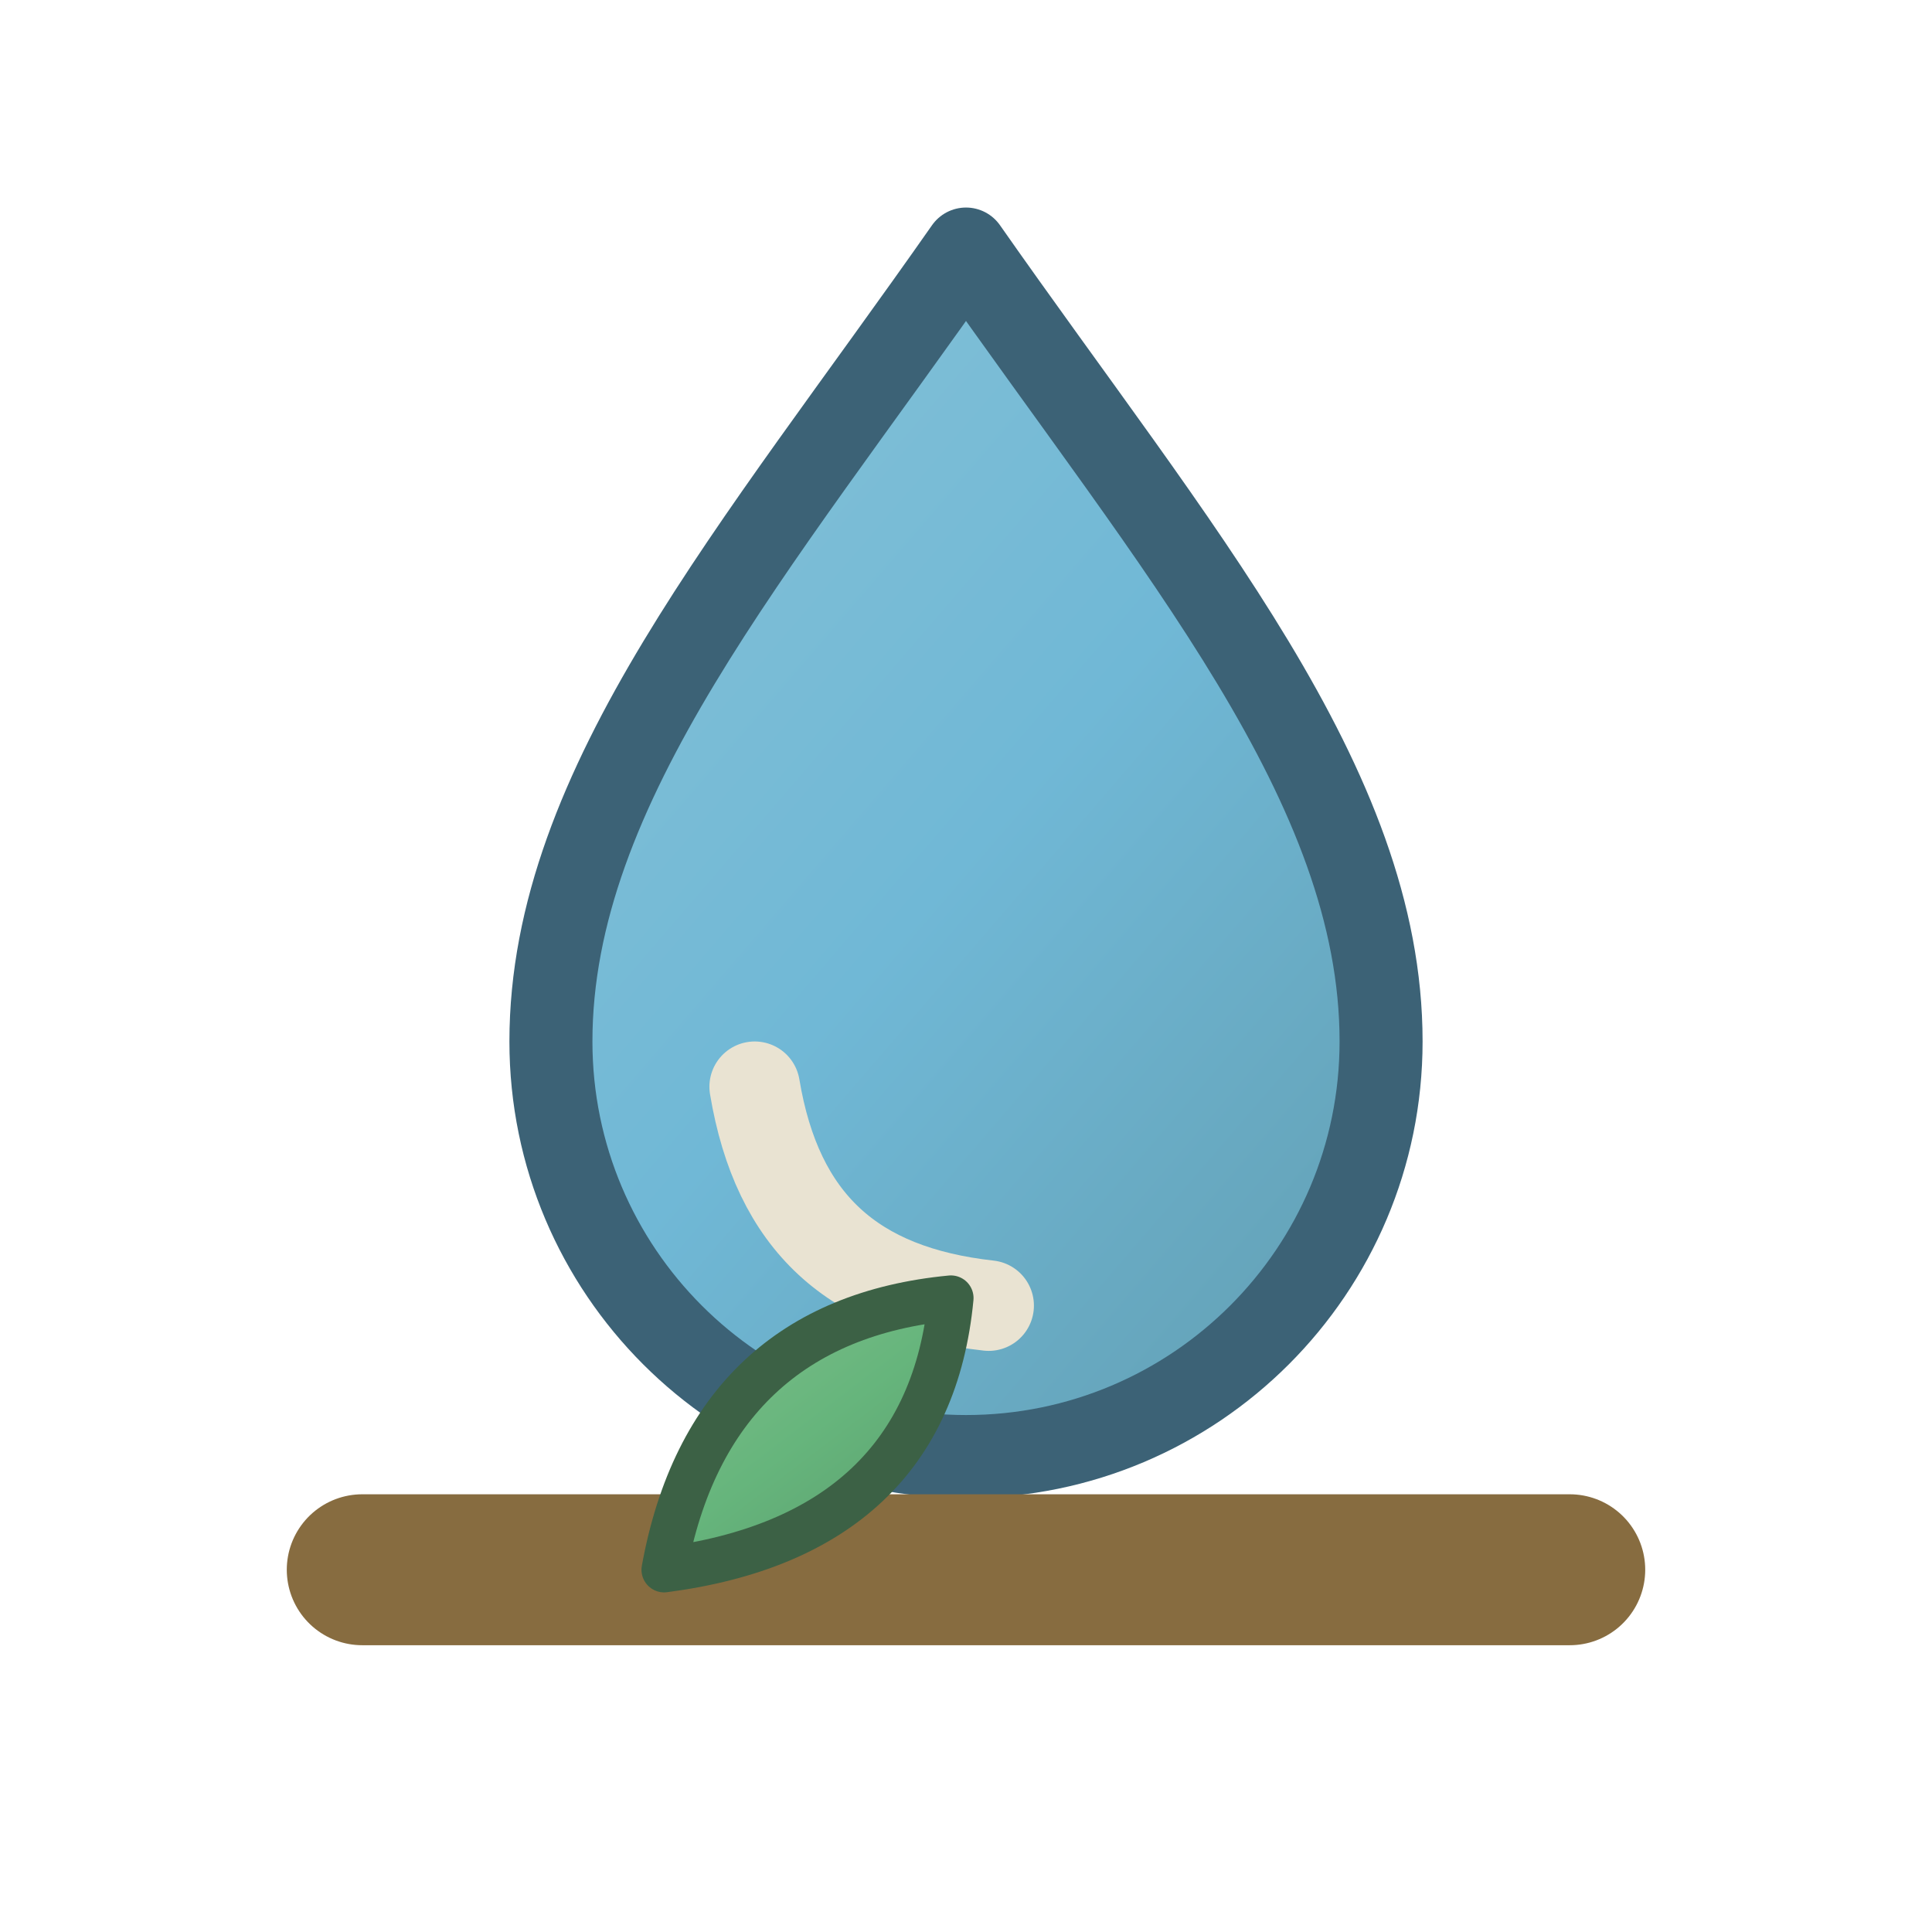
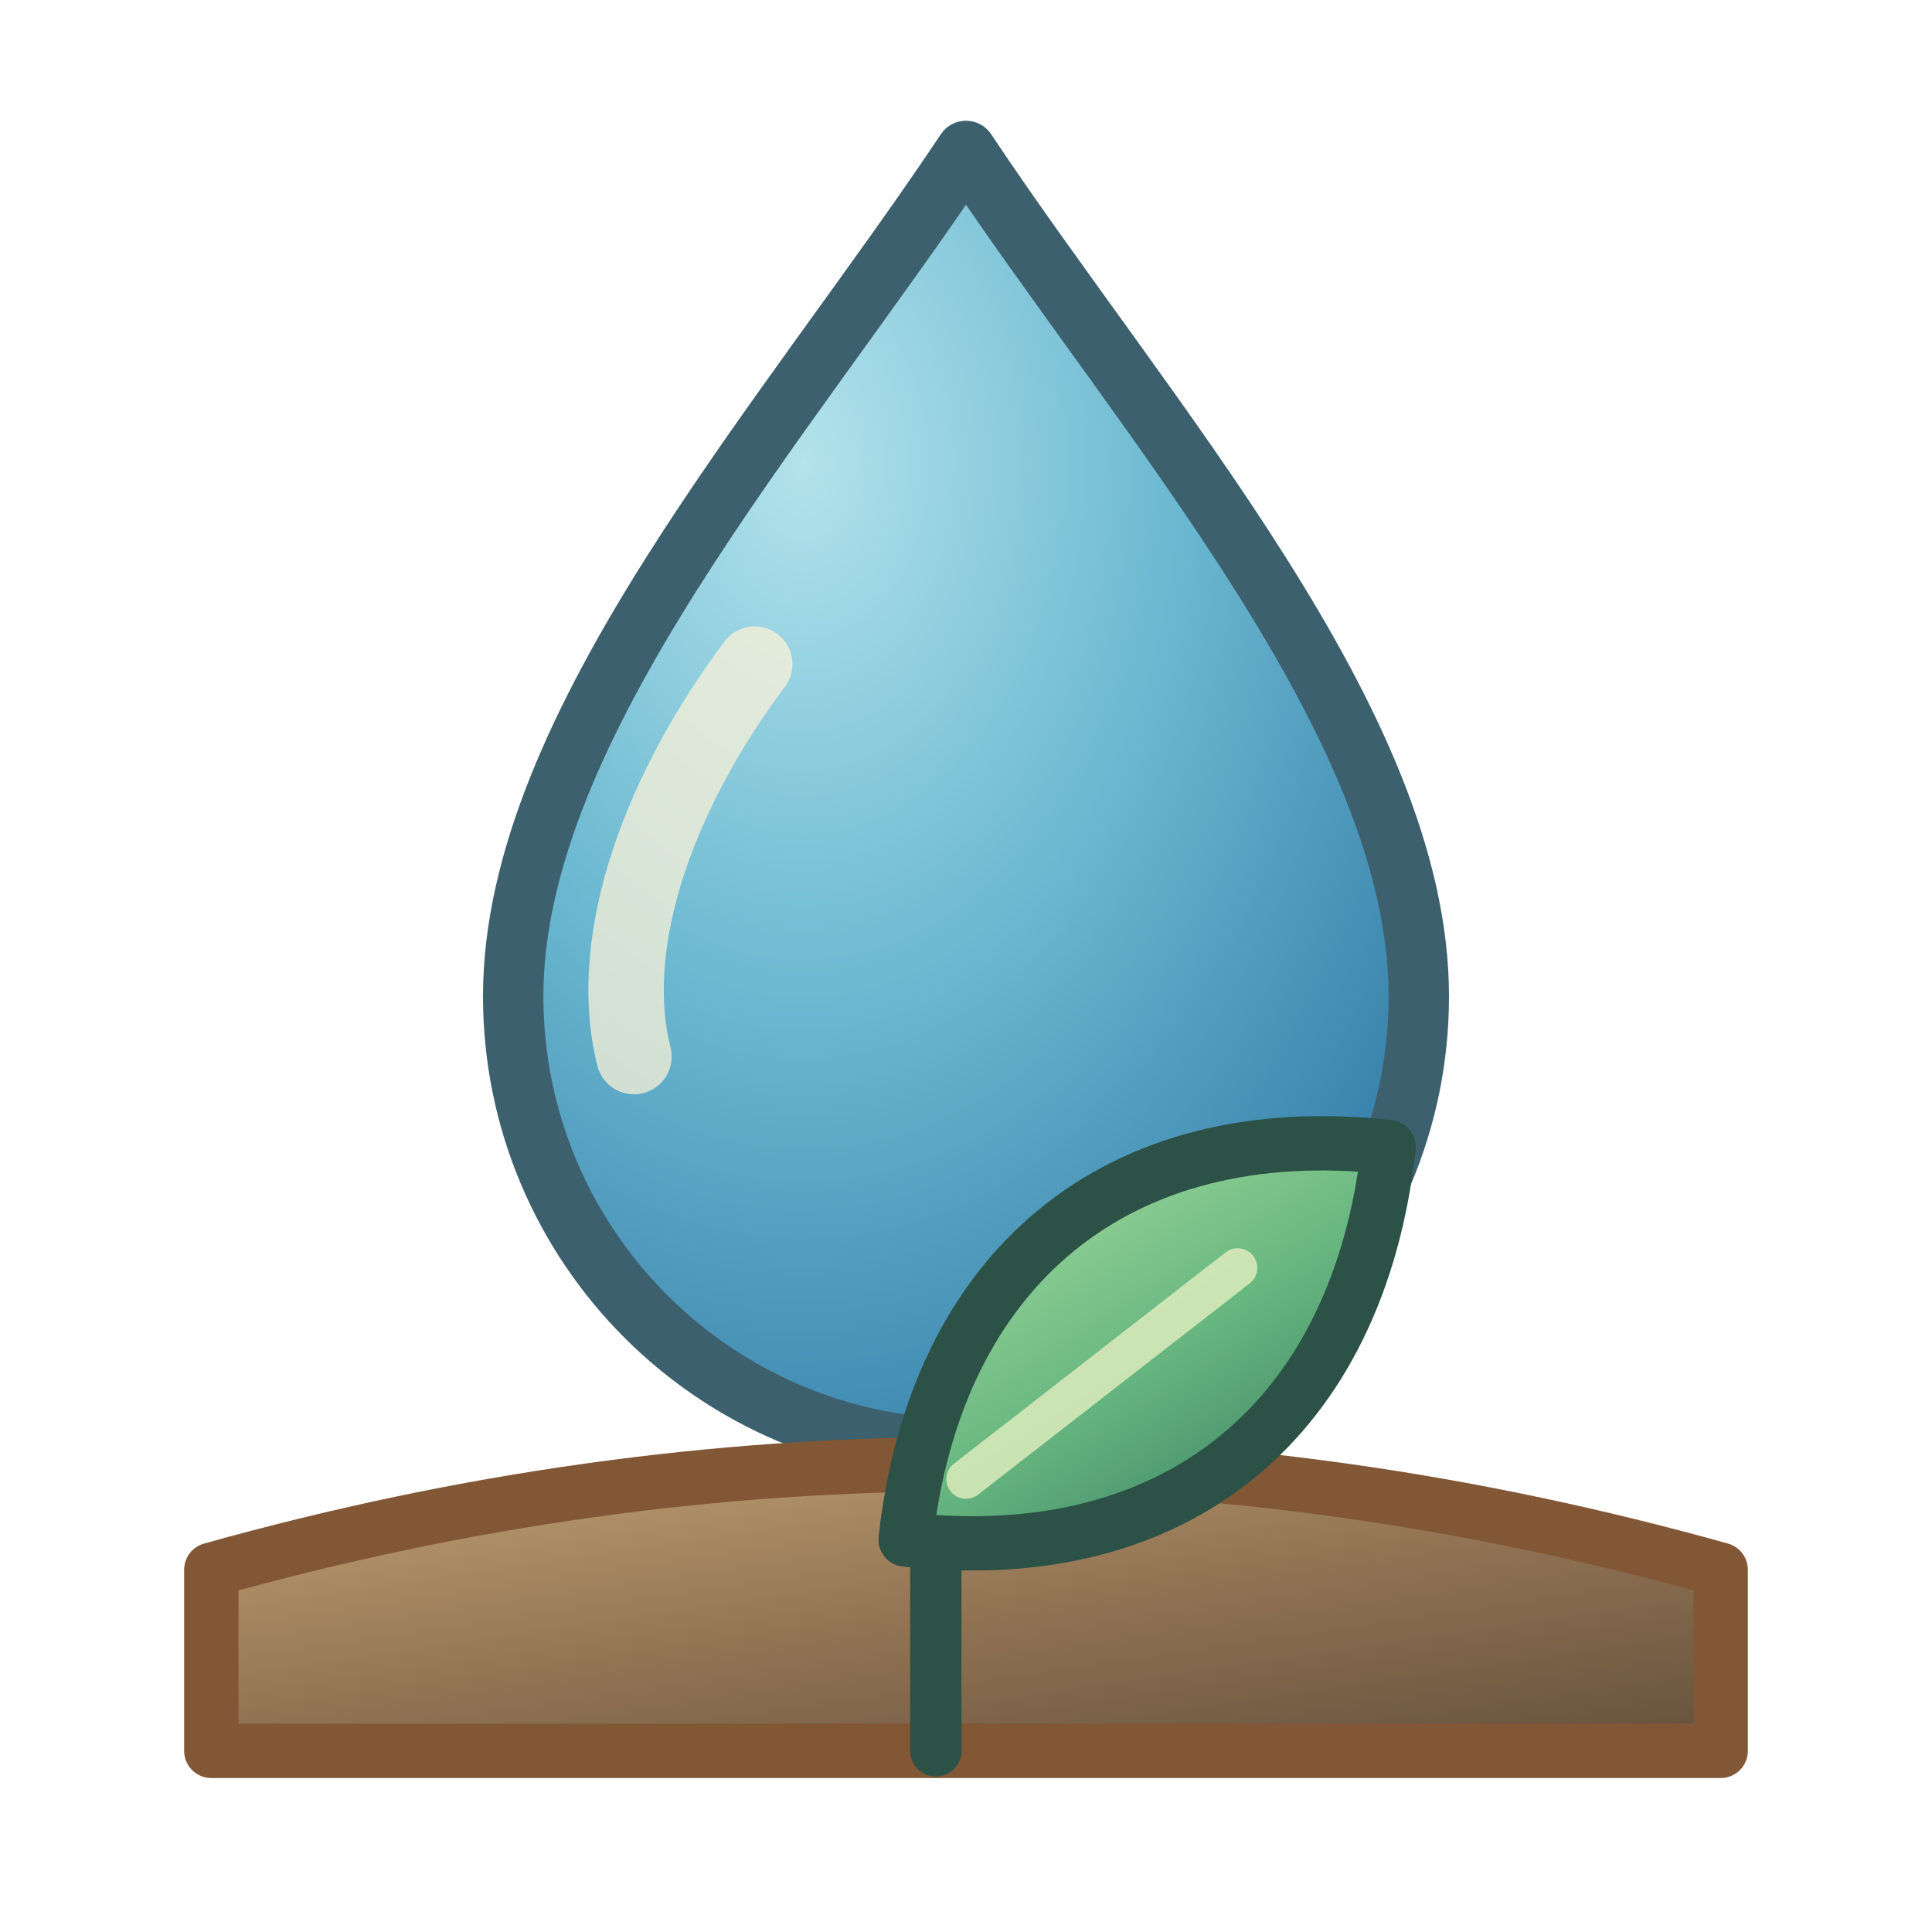
- <svg xmlns="http://www.w3.org/2000/svg" viewBox="0 0 64 64" role="img" aria-labelledby="ui-moisture-title" data-ui-icon="moisture" focusable="false">
+ <svg xmlns="http://www.w3.org/2000/svg" width="64" height="64" viewBox="0 0 64 64" role="img" aria-labelledby="ui-moisture-title" aria-describedby="ui-moisture-description" data-ui-icon="moisture" focusable="false">
  <defs>
-     <linearGradient id="ui-moisture-material-0" x1="0" y1="0" x2="0.8" y2="1">
-       <stop stop-color="#88c2d5" />
-       <stop offset="0.55" stop-color="#70b8d6" />
-       <stop offset="1" stop-color="#64a2b7" />
+     <radialGradient id="ui-moisture-water-round" cx="32%" cy="24%" r="82%">
+       <stop offset="0" stop-color="#b3e3ec" />
+       <stop offset="0.52" stop-color="#69b7d0" />
+       <stop offset="1" stop-color="#3981ab" />
+     </radialGradient>
+     <linearGradient id="ui-moisture-soil" x1="12%" y1="0%" x2="88%" y2="100%">
+       <stop offset="0" stop-color="#bc9c70" />
+       <stop offset="0.52" stop-color="#917353" />
+       <stop offset="1" stop-color="#68543e" />
    </linearGradient>
-     <linearGradient id="ui-moisture-material-1" x1="0" y1="0" x2="0.8" y2="1">
-       <stop stop-color="#80bf8b" />
-       <stop offset="0.55" stop-color="#66b57c" />
-       <stop offset="1" stop-color="#5ca06f" />
+     <linearGradient id="ui-moisture-leaf" x1="12%" y1="0%" x2="88%" y2="100%">
+       <stop offset="0" stop-color="#a8dea1" />
+       <stop offset="0.52" stop-color="#68b780" />
+       <stop offset="1" stop-color="#347b62" />
    </linearGradient>
  </defs>
-   <g transform="translate(2 2) scale(2.5)">
-     <path d="M12 2.5C9.2 6.5 6.5 9.6 6.5 13a5.5 5.5 0 0 0 11 0c0-3.4-2.7-6.5-5.5-10.5Z" fill="url(#ui-moisture-material-0)" stroke="#3c6276" stroke-linejoin="round" stroke-width="1.1" />
-     <path d="M9.2 13.6c0.3 1.8 1.3 2.7 3.1 2.9" fill="none" stroke="#e9e3d2" stroke-linecap="round" stroke-width="1.2" />
-     <path d="M4 20h16" stroke="#876c40" stroke-linecap="round" stroke-width="2" />
-     <path d="M8 20c0.4-2.2 1.7-3.4 3.8-3.6-0.2 2.1-1.5 3.3-3.8 3.6Z" fill="url(#ui-moisture-material-1)" stroke="#3c6145" stroke-linejoin="round" stroke-width="0.6" />
+   <g stroke-linecap="round" stroke-linejoin="round">
+     <g transform="translate(0 -2) scale(1)">
+       <g transform="translate(0 0) scale(1)">
+         <path d="M32 7C26 16 17 26 17 35a15 15 0 0 0 30 0C47 26 38 16 32 7Z" fill="url(#ui-moisture-water-round)" stroke="#3d606e" stroke-width="2" />
+         <path d="M25 24c-3 4-5 9-4 13" fill="none" stroke="#fff4d8" stroke-width="2.5" opacity="0.72" />
+       </g>
+     </g>
+     <path d="M7 52q25-7 50 0v6H7Z" fill="url(#ui-moisture-soil)" stroke="#825736" stroke-width="1.8" />
+     <path d="M30 51c1-9 7-14 16-13-1 9-7 14-16 13Z" fill="url(#ui-moisture-leaf)" stroke="#2c5146" stroke-width="1.8" />
+     <path d="m32 49 9-7" fill="none" stroke="#e4efc1" stroke-width="1.3" opacity="0.8" />
+     <path d="M31 52v6" fill="none" stroke="#2c5146" stroke-width="1.7" />
  </g>
</svg>
